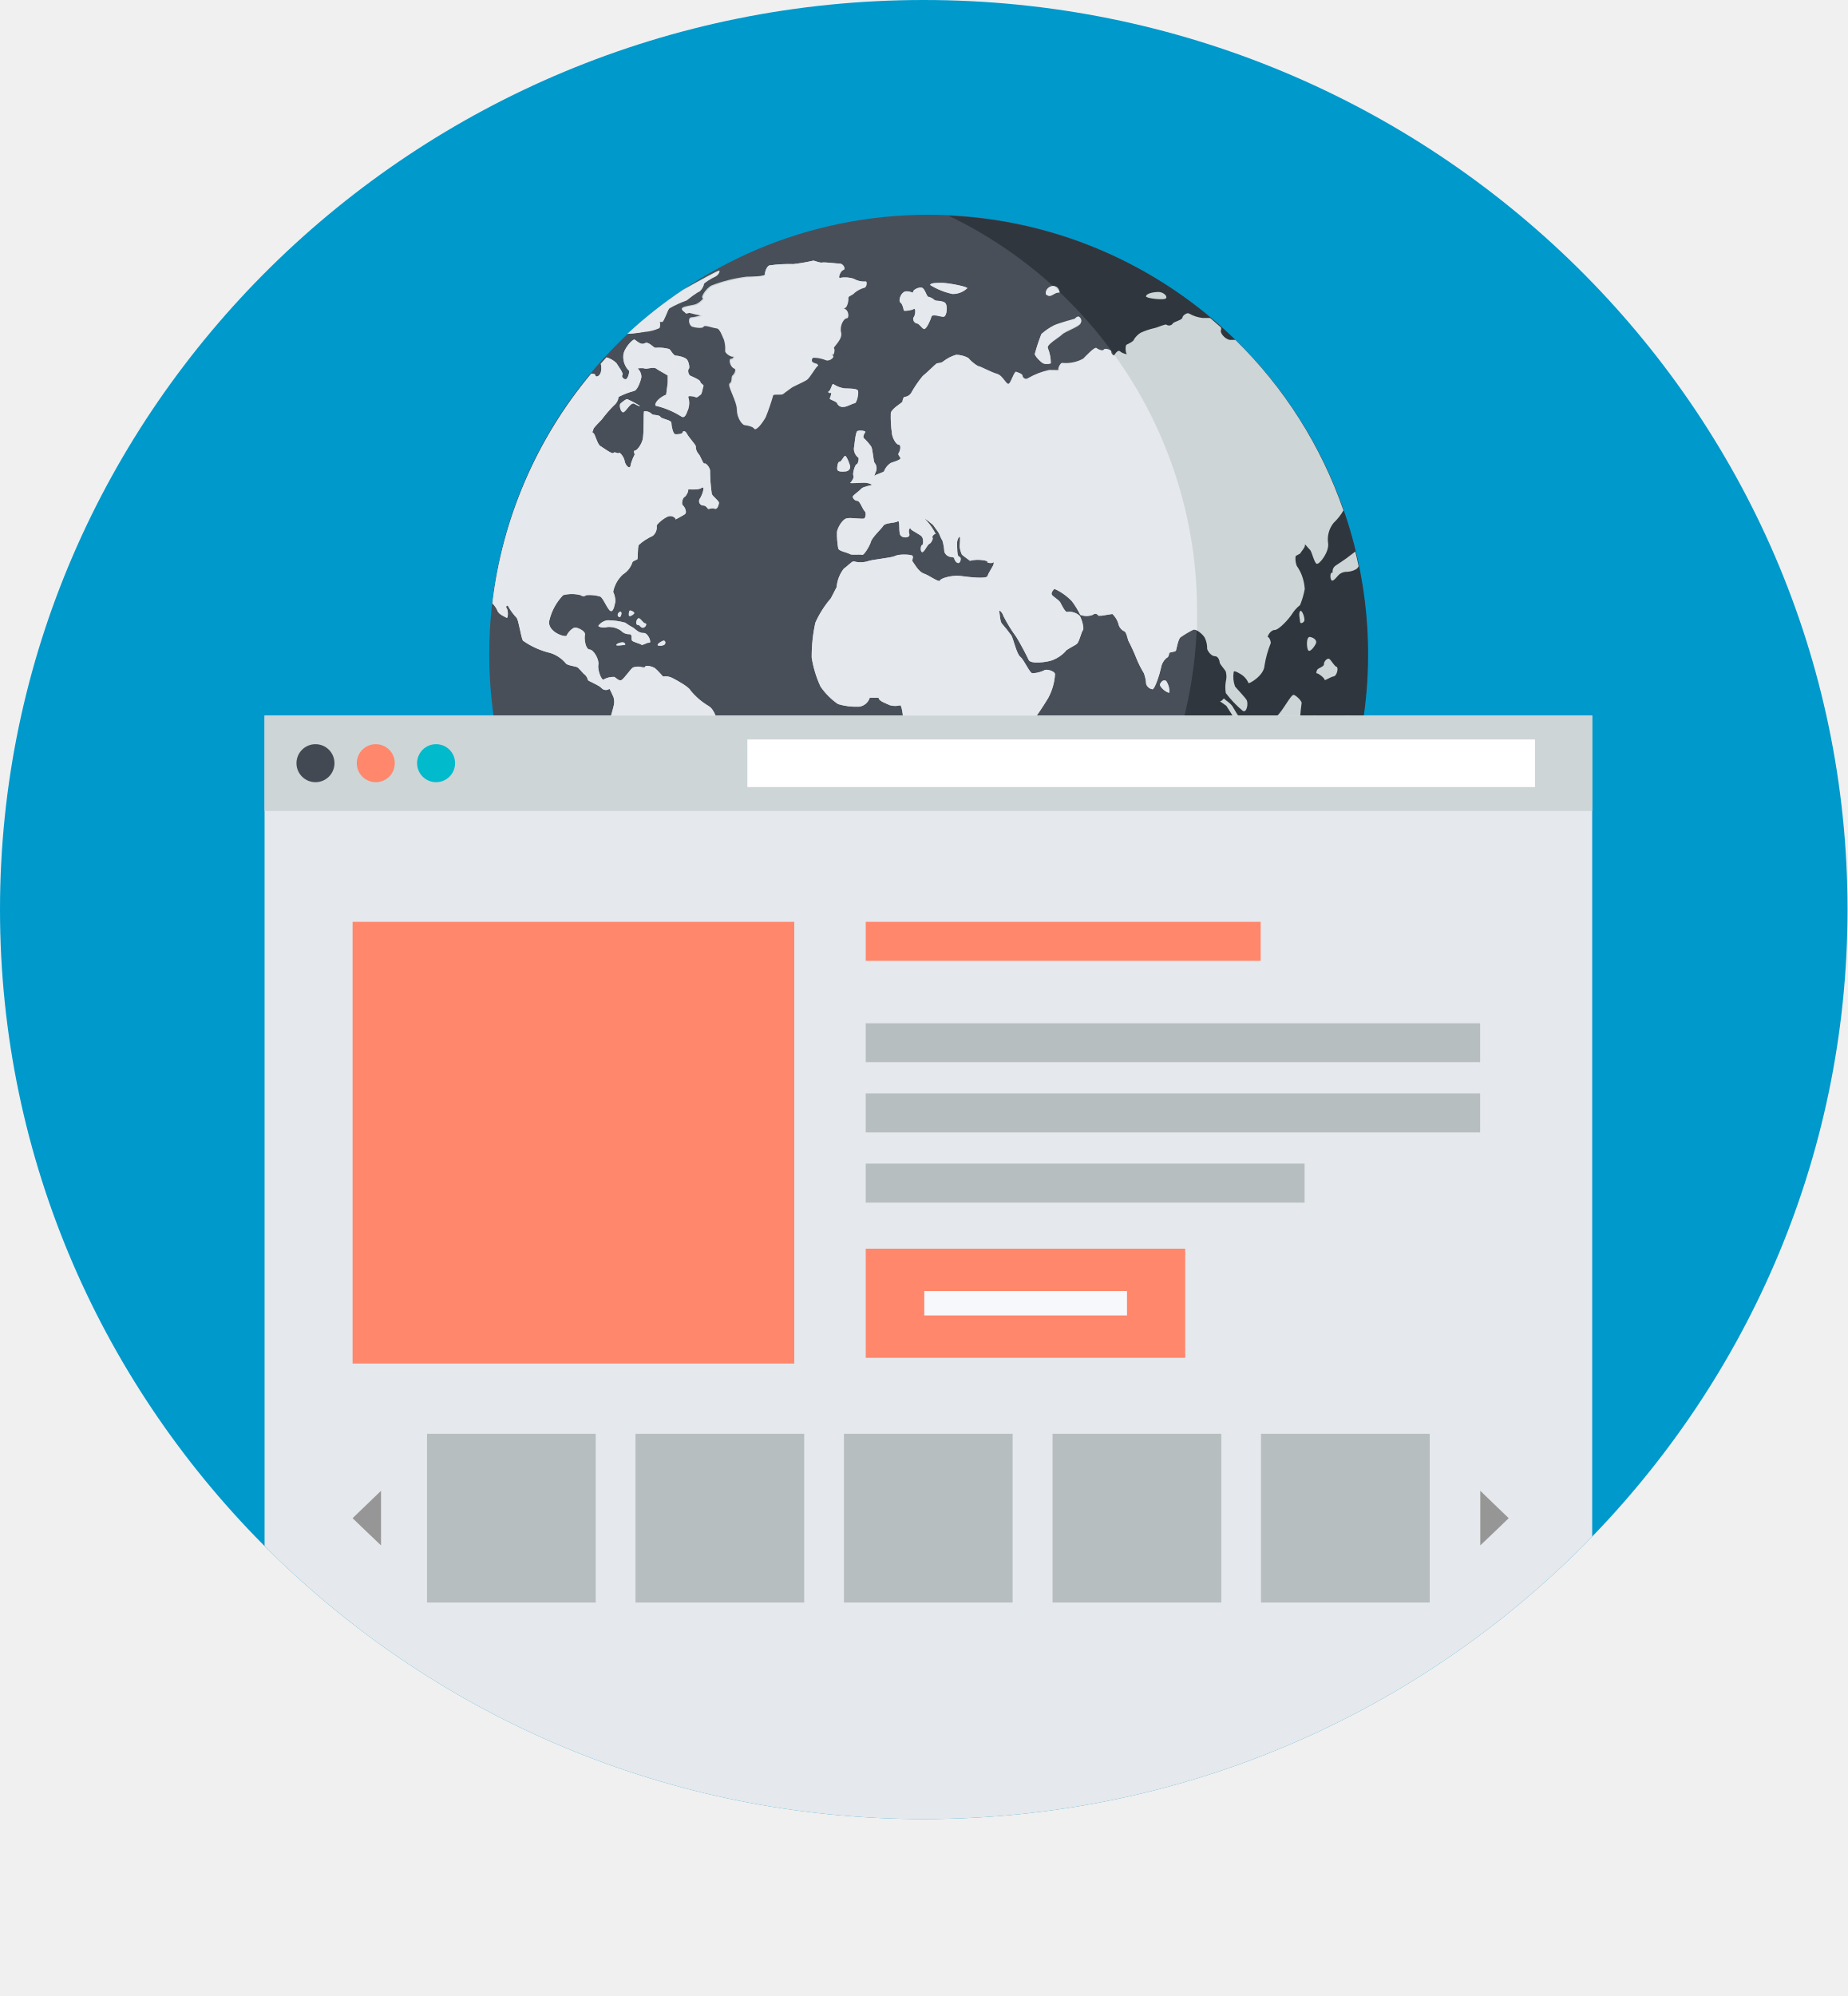
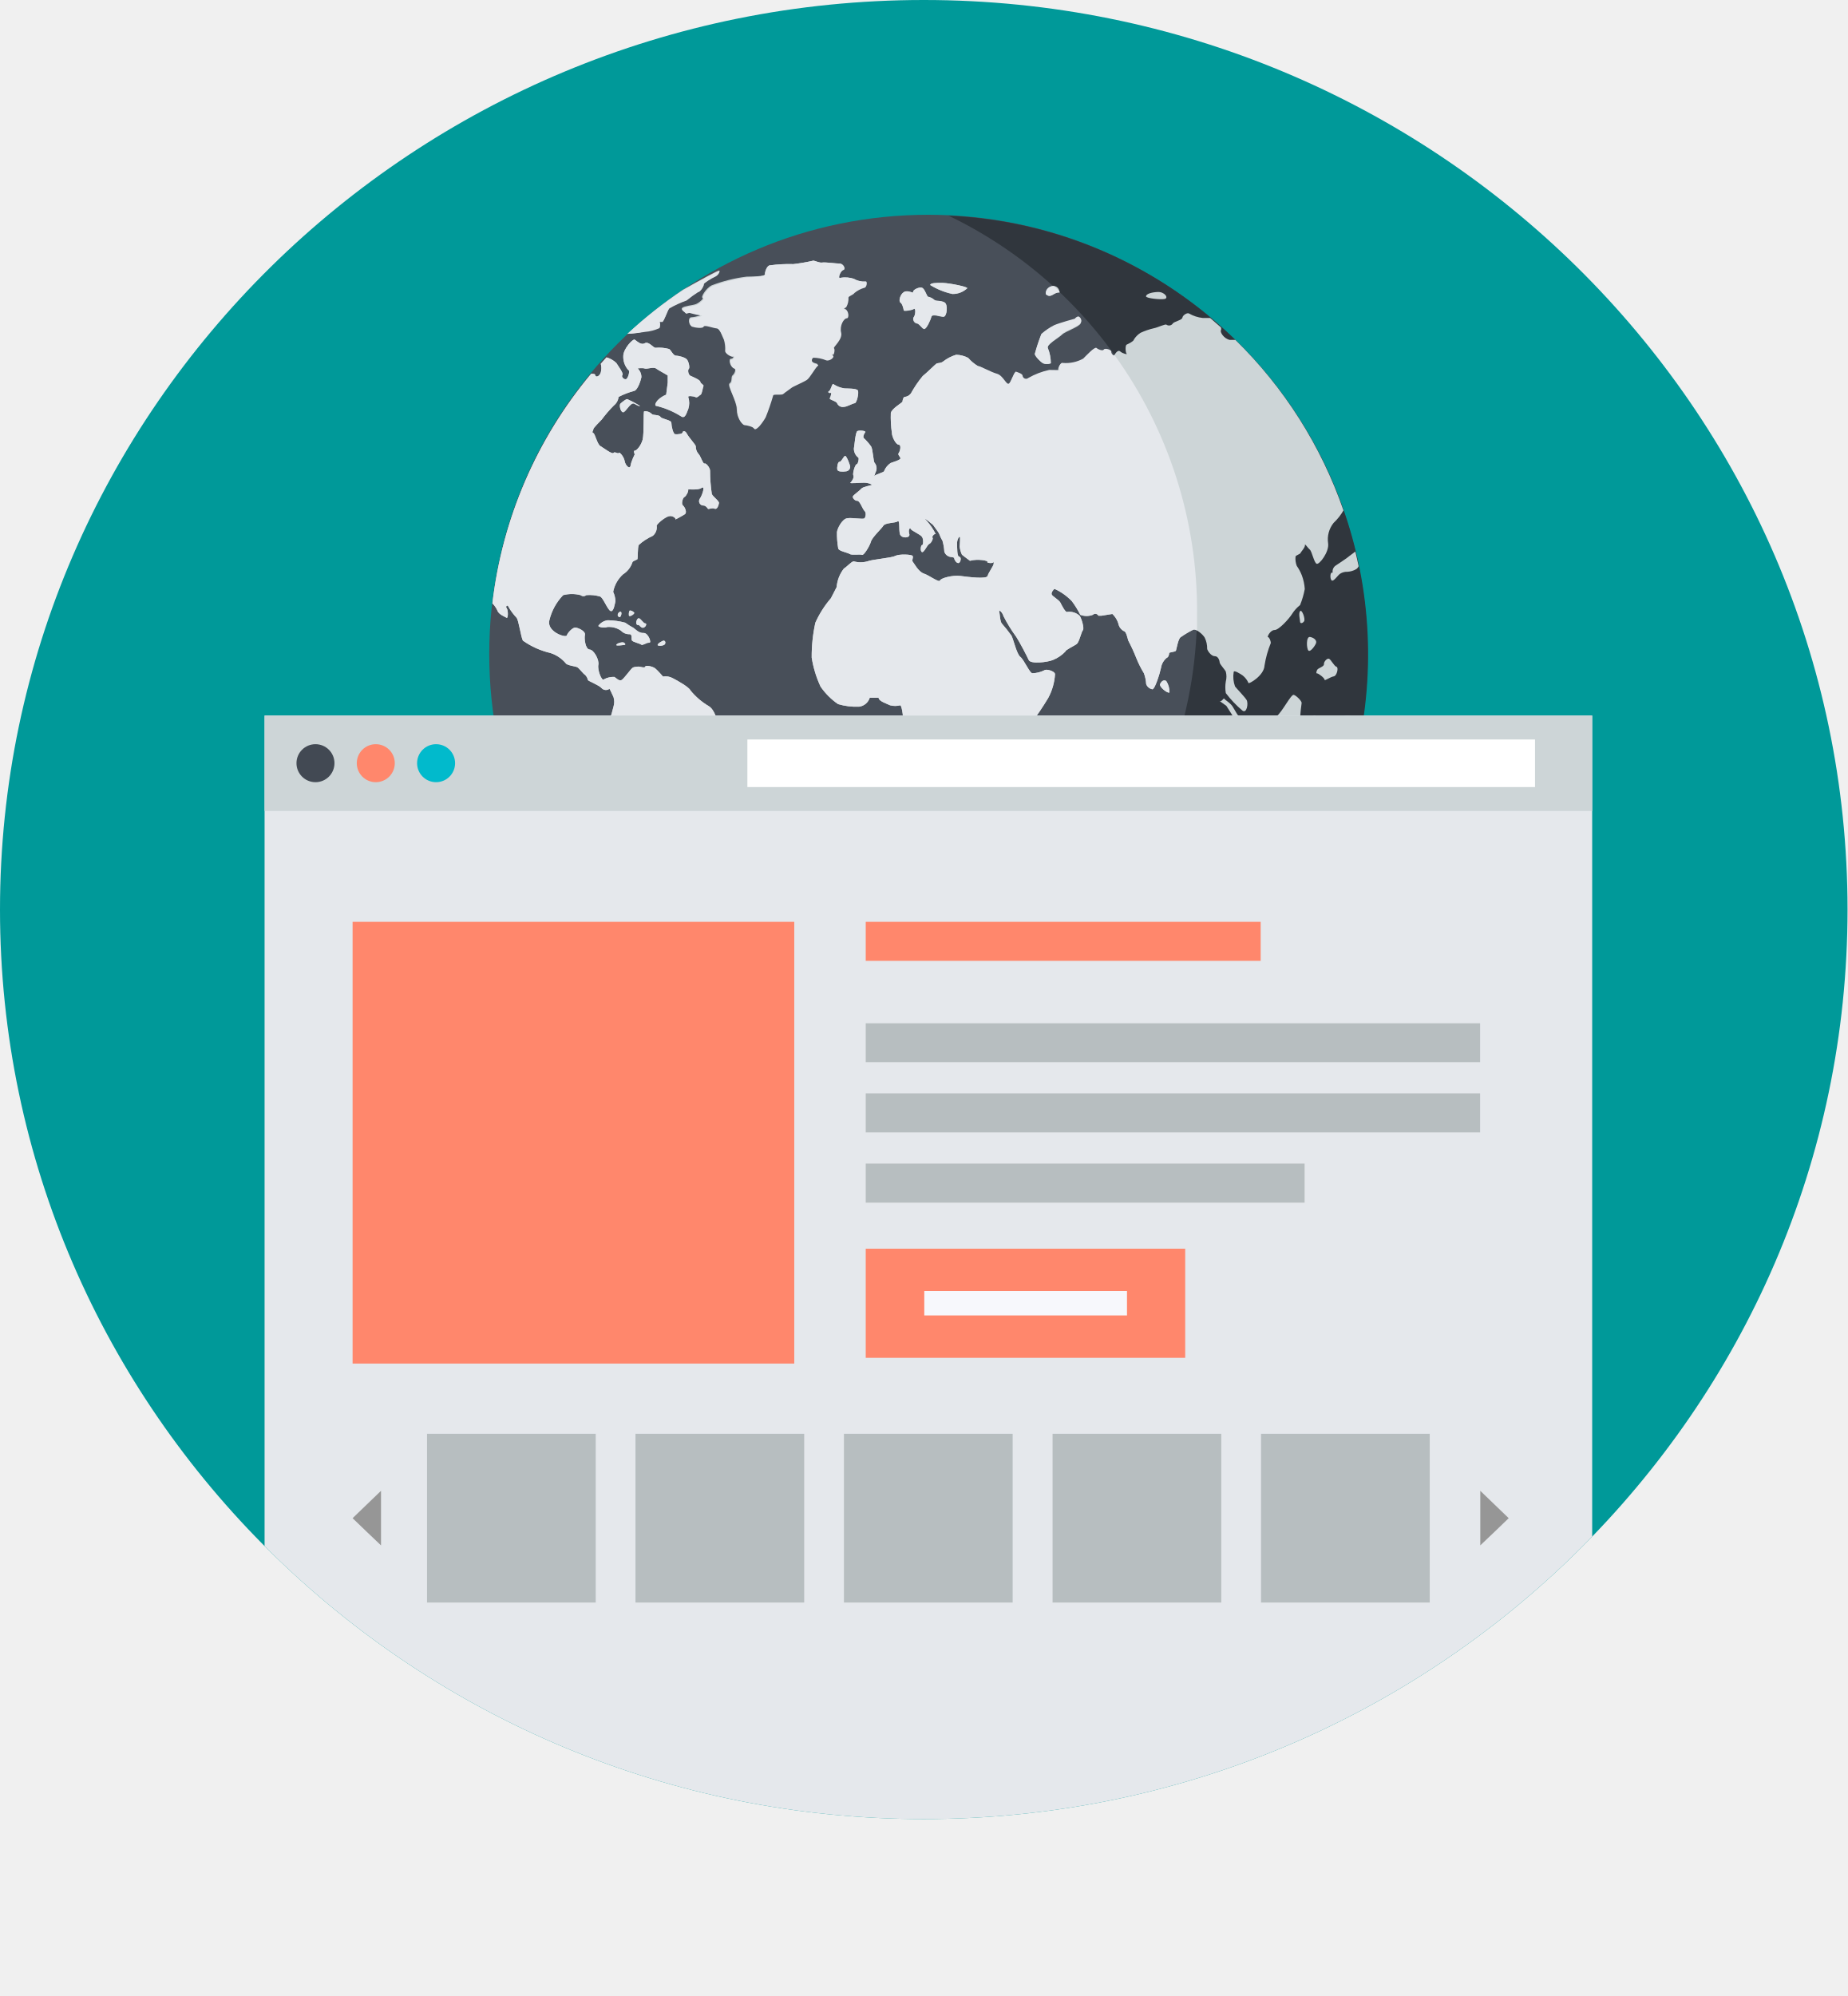
<svg xmlns="http://www.w3.org/2000/svg" viewBox="0 0 106 114.5">
  <defs>
-     <style>.cls-1{fill:none;}.cls-2{fill:#09c;}.cls-3{fill:#484f59;}.cls-4{fill:#30363d;}.cls-5{fill:#cdd5d7;}.cls-6{fill:#d1ecfb;}.cls-7{fill:#e5e8ec;}.cls-8{clip-path:url(#clip-path);}.cls-9{fill:#fff;}.cls-10{fill:#424953;}.cls-11{fill:#ff876c;}.cls-12{fill:#01bacc;}.cls-13{fill:#b7bec0;}.cls-14{fill:#f7f8fc;}.cls-15{fill:#969696;}</style>
+     <style>.cls-1{fill:none;}.cls-2{fill:#099;}.cls-3{fill:#484f59;}.cls-4{fill:#30363d;}.cls-5{fill:#cdd5d7;}.cls-6{fill:#d1ecfb;}.cls-7{fill:#e5e8ec;}.cls-8{clip-path:url(#clip-path);}.cls-9{fill:#fff;}.cls-10{fill:#424953;}.cls-11{fill:#ff876c;}.cls-12{fill:#01bacc;}.cls-13{fill:#b7bec0;}.cls-14{fill:#f7f8fc;}.cls-15{fill:#969696;}</style>
    <clipPath id="clip-path">
      <path class="cls-1" d="M53,104.35c-29.22,0-53-23.41-53-52.17S23.78,0,53,0s53,23.41,53,52.17S82.22,104.35,53,104.35Z" />
    </clipPath>
  </defs>
  <g id="Layer_2" data-name="Layer 2">
    <g id="Layer_4" data-name="Layer 4">
      <path class="cls-2" d="M53,104.35c-29.22,0-53-23.41-53-52.17S23.78,0,53,0s53,23.41,53,52.17S82.22,104.35,53,104.35Z" />
      <path class="cls-3" d="M53.27,12.32a25.2,25.2,0,1,0,25.2,25.2A25.23,25.23,0,0,0,53.27,12.32Z" />
      <path class="cls-4" d="M54.38,12.35A25.2,25.2,0,0,1,43.51,60.27l-1.11,0a25.2,25.2,0,1,0,12-47.9Z" />
      <path class="cls-5" d="M77.37,44.37c-.33,0-.76.17-.77.28S76.14,45,76,45a2,2,0,0,0-.51.68c-.06.16-.44.11-.57.17s-.42.29-.43.43-.08.12-.17,0l-.18.19-.21.24a2,2,0,0,1-.67.92c-.14,0-.17.72-.17,1a1.27,1.27,0,0,0,.24.75l0,.22,0,.43a.78.78,0,0,0,.25.69,3.51,3.51,0,0,0,.94-.17,1.49,1.49,0,0,0,.34-.14,25.08,25.08,0,0,0,2.6-6Z" />
      <path class="cls-5" d="M35.77,45c0,.07.41.53.59.69A4.55,4.55,0,0,1,37,46.86a1.87,1.87,0,0,1,0,.75c0,.09.08.3.1.39A6.63,6.63,0,0,0,37,49.13c.07.3-.35,1.23-.34,1.69s.22,1.07.3,1,.11.42,0,.47-.31.42-.22.44,0,.38,0,.53.14,1.11.17,1.34a7.16,7.16,0,0,0,.44,1c.07.2.14.57.17.63a.72.72,0,0,0,.06.12,2.37,2.37,0,0,1,.36.16,2.31,2.31,0,0,0,.8,0c.17,0,0-.2-.07-.29s-.15-.51-.24-.56-.13-.58-.05-.7.41-.31.44-.42,0-.57,0-.64,0-.64,0-.92.49-.54.53-.77.64-.47.78-.58a1.42,1.42,0,0,0,.19-.9c-.07-.14.22-.25.35-.25a1.8,1.8,0,0,0,.32-.09s.2-.29.29-.36.26-.75.4-.86a1.16,1.16,0,0,0,.28-.64,2,2,0,0,1,.31-.59,3.32,3.32,0,0,1,.74-.41,4.69,4.69,0,0,0,.3-1.27,8,8,0,0,1,.22-.87c0-.11.19-.2.22-.23a5.75,5.75,0,0,1,.26-.55,2.75,2.75,0,0,0,.41-.58,3.88,3.88,0,0,1,.1-.5V43c-.1-.28-.41-.62-.48-.54s-.43-.24-.61-.31A3.57,3.57,0,0,0,42.6,42c-.11,0-.5-.32-.68-.37a7.2,7.2,0,0,1-.7-.19c-.08-.05-.19-.71-.55-.93a3.91,3.91,0,0,1-1.06-.91c-.07-.18-.76-.57-1-.69a.85.85,0,0,0-.57-.1s-.31-.36-.45-.47-.55-.2-.57-.1-.29,0-.36,0-.27,0-.37.07-.44.55-.6.68-.35-.12-.45-.16a1.15,1.15,0,0,0-.61.15c-.11.08-.36-.55-.3-.84s-.26-.87-.5-.88-.32-.62-.27-.84S33.15,36,33,36s-.43.29-.48.45-1.17-.21-1-.87a3.13,3.13,0,0,1,.79-1.44,2,2,0,0,1,1,0,.26.26,0,0,0,.33,0,2.13,2.13,0,0,1,.79.08c.18.07.42.75.6.83s.25-.44.28-.56a1.35,1.35,0,0,0-.13-.54,1.83,1.83,0,0,1,.56-1,1.29,1.29,0,0,0,.54-.68c0-.08.22-.14.28-.18s0-.69.1-.84a3.12,3.12,0,0,1,.79-.51.63.63,0,0,0,.23-.56c-.06-.07.42-.48.67-.56s.46.14.4.18.39-.2.54-.3,0-.42-.11-.51,0-.45.09-.48.25-.34.21-.41.55.05.77-.11.06.39-.1.62a.25.25,0,0,0,.22.39c.1,0,.21.12.24.18s.24-.07.39,0,.23-.2.25-.32-.35-.37-.41-.52A9.14,9.14,0,0,1,40.74,27c0-.17-.24-.46-.32-.41s-.23-.46-.35-.56a.63.63,0,0,1-.15-.43c0-.08-.41-.52-.51-.72s-.24-.16-.25-.07-.3.11-.42.1-.22-.47-.22-.65-.54-.21-.63-.35-.44-.07-.5-.17a.55.55,0,0,0-.43-.15c-.06,0,0,1.29-.09,1.63s-.35.64-.45.63,0,.24,0,.22-.2.37-.24.63-.3,0-.34-.25-.3-.55-.34-.47-.23-.1-.3,0-.56-.28-.75-.39-.3-.7-.41-.75,0-.12,0-.21.38-.44.49-.57a7.28,7.28,0,0,1,.69-.8.72.72,0,0,0,.27-.49,4.52,4.52,0,0,1,.91-.35c.2-.07.37-.62.4-.78a.67.67,0,0,0-.21-.5c-.09,0,.28-.05.4,0s.5-.11.65,0,.45.26.67.4l0,.41-.09.69c-.58.24-.74.66-.54.65a4.8,4.8,0,0,1,1.39.59c.26.19.34-.27.42-.42a1.11,1.11,0,0,0,0-.68c-.06-.09.3-.06.41,0s.22-.1.3-.14.12-.41.16-.49-.18-.15-.18-.25-.42-.28-.56-.34-.17-.35-.1-.4,0-.41-.11-.54-.5-.22-.64-.22-.29-.34-.38-.38a2.24,2.24,0,0,0-.78-.07c-.14,0-.39-.39-.62-.26s-.48-.16-.58-.21-.65.53-.65.94a1.13,1.13,0,0,0,.3.82c.09,0,0,.39-.11.49s-.33-.12-.24-.21-.24-.52-.35-.7a1.36,1.36,0,0,0-.56-.32l-.33.37a.93.93,0,0,1,0,.49c-.08.25-.29.29-.31.18s-.11-.09-.24-.1a25.1,25.1,0,0,0-5.67,13.17,1.42,1.42,0,0,1,.29.42c.07.22.45.36.53.41s.1-.42,0-.55.09-.2.09-.1a3.28,3.28,0,0,0,.48.65c.12.15.25,1.11.36,1.31a4.53,4.53,0,0,0,1.58.71,1.91,1.91,0,0,1,.88.59c.07.12.54.17.65.22s.34.37.44.43a.55.55,0,0,1,.18.31c0,.05.63.29.78.46a.34.34,0,0,0,.45.05c0-.07.17.33.24.47a.91.91,0,0,1,0,.54,7.38,7.38,0,0,1-.24.81,3.26,3.26,0,0,0-.28,1.22,1.44,1.44,0,0,0,.47.61.15.15,0,0,1,0,.26c-.1,0-.06.89.18,1A.88.88,0,0,1,35.77,45Z" />
      <path class="cls-5" d="M38.73,29.67h0S38.72,29.67,38.73,29.67Z" />
      <path class="cls-5" d="M37,19a2.46,2.46,0,0,0,.84-.22.53.53,0,0,0,0-.35H38c.11,0,.3-.63.42-.78a6.09,6.09,0,0,1,1-.46,6.9,6.9,0,0,1,.66-.48c.14,0,.34-.37.31-.43s.47-.37.66-.45.29-.3.21-.31-1.1.55-2.06,1.09A25.31,25.31,0,0,0,36,19.15C36.35,19.13,36.81,19.07,37,19Z" />
      <path class="cls-5" d="M55.24,50.4a9.21,9.21,0,0,0,1-1.17,2.7,2.7,0,0,0,.35-.92.89.89,0,0,1,.41-.38c.11,0,.43-1.39.72-1.69A4.9,4.9,0,0,0,58.35,44a7.22,7.22,0,0,1,.25-1.74,2.35,2.35,0,0,1,.54-.74,16.69,16.69,0,0,0,1-1.48,3.28,3.28,0,0,0,.39-1.36c0-.19-.52-.32-.61-.23a1.62,1.62,0,0,1-.69.17c-.15,0-.48-.78-.69-.94s-.39-1-.51-1.22a8.35,8.35,0,0,0-.55-.69c-.1-.1-.12-.57-.15-.7s.2.08.24.27a8.7,8.7,0,0,0,.74,1.2c.17.26.6,1.07.71,1.32s1.08.13,1.39,0a2,2,0,0,0,.72-.49c0-.09.51-.32.65-.43s.26-.69.35-.79-.07-.65-.18-.82a.88.88,0,0,0-.71-.23c-.1.07-.32-.37-.4-.53s-.46-.36-.5-.47.1-.28.16-.32a3.22,3.22,0,0,1,1,.71,5.22,5.22,0,0,1,.48.78,1,1,0,0,0,.72,0,.2.2,0,0,1,.32.05l.18,0,.62-.1a1.27,1.27,0,0,1,.37.65.61.61,0,0,0,.3.34c.12,0,.21.43.24.53a10.21,10.21,0,0,1,.46,1,5.88,5.88,0,0,0,.44.88,2.09,2.09,0,0,1,.13.62.46.46,0,0,0,.36.3c.14,0,.42-.89.49-1.22a.93.93,0,0,1,.35-.6c.07,0,.12-.18.12-.25s.36-.06.39-.15.13-.67.26-.76a5.27,5.27,0,0,1,.74-.44c.16-.06.56.29.65.46a1.4,1.4,0,0,1,.14.64c0,.07.21.42.43.42s.28.27.29.37.29.39.35.52a1.11,1.11,0,0,1,0,.56,1.94,1.94,0,0,0,0,.67,6.25,6.25,0,0,0,.95,1c.25.2.36-.42.24-.61s-.56-.64-.66-.77a1.61,1.61,0,0,1-.08-.82c0-.15.38.09.52.19a1.1,1.1,0,0,1,.33.43c0,.08.89-.41.92-1a5.8,5.8,0,0,1,.36-1.29c0-.14-.09-.34-.16-.34s.13-.41.38-.41.84-.66,1-.92a2,2,0,0,1,.46-.51,4.83,4.83,0,0,0,.27-.92,2.72,2.72,0,0,0-.17-.79,2.57,2.57,0,0,0-.29-.54,1.14,1.14,0,0,1-.07-.53c0-.07.26-.14.28-.2s.28-.33.26-.46.16.16.28.26.24.74.39.81.73-.68.66-1.17A1.51,1.51,0,0,1,76.51,30a3.14,3.14,0,0,0,.57-.72,25.2,25.2,0,0,0-6.2-9.78h-.1l-.22,0c-.36-.08-.57-.46-.51-.55a.26.26,0,0,0,0-.17l-.62-.54H69a2,2,0,0,1-.77-.25c-.09-.08-.37.08-.39.23s-.51.23-.56.35a.26.26,0,0,1-.35.06c-.05-.07-.51.16-.73.2a3.91,3.91,0,0,0-.76.26,1.21,1.21,0,0,0-.38.38c0,.1-.33.26-.42.3s-.07.46,0,.52-.22,0-.37-.13-.32.18-.37.27-.19-.05-.18-.18-.38-.23-.43-.13-.32,0-.42-.09-.59.44-.76.61a2.06,2.06,0,0,1-1.17.25c-.16-.06-.31.38-.18.4s-.34,0-.6,0a4.23,4.23,0,0,0-1.2.46.2.2,0,0,1-.33-.13c0-.11-.29-.2-.38-.23s-.25.57-.4.68-.33-.46-.69-.56S56.26,21,56.11,21a2.21,2.21,0,0,1-.56-.47,1.59,1.59,0,0,0-.69-.18,2.27,2.27,0,0,0-.74.38c-.12.11-.32.09-.38.12s-.59.56-.8.72a6.43,6.43,0,0,0-.68,1,.5.5,0,0,1-.36.2c-.07,0-.12.19-.12.26s-.61.39-.67.66a6.5,6.5,0,0,0,.06,1.14c0,.22.22.67.39.68s.08.38,0,.48.11.22.1.31-.43.21-.56.26a1,1,0,0,0-.37.45c0,.1-.43.16-.57.3a3.16,3.16,0,0,1,.11-.3.49.49,0,0,0-.09-.46c-.07-.05-.1-.79-.2-.94a3.27,3.27,0,0,0-.42-.48c-.06-.05,0-.24.08-.33s-.34-.13-.45-.07-.16.78-.2,1a.65.65,0,0,0,.25.52c.06,0,0,.37-.09.38s-.25.53-.19.65-.1.35-.17.41.51,0,.78,0,.48.11.45.13-.51.1-.6.21-.42.34-.48.43.11.28.25.27.3.48.41.58.07.34,0,.42-.71-.05-1,0-.56.59-.58.79a4.84,4.84,0,0,0,.07.93c0,.16.55.25.66.33s.61,0,.71.05.44-.51.51-.76.6-.73.71-.91.68-.15.82-.25.06.44.13.72.62.25.54,0,.05-.39.08-.29.55.31.65.46.07.48,0,.47-.12.36,0,.4.29-.41.42-.47.24-.34.18-.36.11-.27.19-.19a3.21,3.21,0,0,0-.51-.76c-.22-.23-.07-.13.35.22l.29.4c.06.07.13.29.18.38l.07.12a2.76,2.76,0,0,1,.11.64.45.45,0,0,0,.36.3c.13,0,.24.06.21.07s.09.28.23.28.2-.35.06-.36-.12-.52-.13-.74.1-.41.15-.41,0,.46,0,.57a1.49,1.49,0,0,0,.13.46l.14.11.32.24c.46-.13,1.07,0,1,.06s.34.12.36,0,0,0,0,.11-.3.51-.35.7-1.1.06-1.55,0-1.13.12-1.18.26S53.31,33,53,32.9s-.58-.63-.64-.69.06-.23,0-.32-.77-.12-1,0-1.33.2-1.59.31a1.44,1.44,0,0,1-.79,0c-.12,0-.42.34-.56.41A2,2,0,0,0,48,33.68l-.2.39-.13.25a5.78,5.78,0,0,0-.89,1.4,9,9,0,0,0-.21,2,6.21,6.21,0,0,0,.51,1.67,3.93,3.93,0,0,0,1,1,3.65,3.65,0,0,0,1.21.15.74.74,0,0,0,.61-.51l.35,0h.16c0,.2.53.36.66.43a1.15,1.15,0,0,0,.58,0c.1,0,.22.89.15,1.16a5.09,5.09,0,0,0,.25,1.49c.08.29.4,1.06.43,1.33A12.94,12.94,0,0,1,52.28,46a5.88,5.88,0,0,0,.52,1.54A5.17,5.17,0,0,1,53,48.64c0,.16.48,1.09.59,1.47S54.91,50.59,55.24,50.4Z" />
      <path class="cls-5" d="M76,39c0,.07.33-.17.52-.2s.29-.52.16-.55-.32-.42-.43-.46-.3.16-.29.31-.33.21-.39.33-.06.21,0,.2S76,38.89,76,39Z" />
      <path class="cls-5" d="M75.64,41.61c.09,0,0-.52-.2-.56s-.71.63-.61,1,.21.36.26.28.36.05.46.08.09-.06,0-.21A.7.7,0,0,1,75.64,41.61Z" />
      <path class="cls-5" d="M74.6,41.14c0-.17.06-.71.08-.81s-.29-.42-.45-.47-.67,1-1,1.24a1,1,0,0,0-.4,1c.1.15.86.24,1,.35s.28,0,.36,0,.06-.07,0-.09.27-.33.31-.53S74.58,41.31,74.6,41.14Z" />
      <path class="cls-5" d="M72.54,43a.57.57,0,0,0-.65.17c0,.11,1.1.29,1.47.39s.61.14.52.07S72.82,43.08,72.54,43Z" />
      <path class="cls-5" d="M74.82,35.64c.09-.13-.13-.72-.23-.58s0,.48,0,.6S74.73,35.77,74.82,35.64Z" />
      <path class="cls-5" d="M75.5,36.91c.07-.15-.08-.32-.33-.37s-.21.68-.1.78S75.44,37.06,75.5,36.91Z" />
      <path class="cls-5" d="M76.77,41.45c.29.2.94.11,1-.29C77.45,41,76.75,41,76.77,41.45Z" />
      <path class="cls-5" d="M76.61,32.46a.41.41,0,0,0-.15.39h-.05c-.1,0-.11.38,0,.45s.34-.3.48-.39a.72.72,0,0,1,.42-.11,1.13,1.13,0,0,0,.5-.15.39.39,0,0,0,.14-.17c-.06-.28-.12-.56-.19-.84l-.32.24C77.31,32,76.77,32.35,76.61,32.46Z" />
      <path class="cls-5" d="M70,40.19h0C69.9,40.16,69.9,40.15,70,40.19Z" />
      <path class="cls-5" d="M71.77,41.88A3.1,3.1,0,0,0,71,41l-.12-.2-.13-.22c-.12-.24-.48-.43-.51-.5s-.15.21-.27.13l.39.28a17.21,17.21,0,0,1,1.14,2C71.63,42.59,71.87,42.12,71.77,41.88Z" />
      <path class="cls-5" d="M66.57,39.23c-.09.18.48.58.53.49a1.11,1.11,0,0,0-.18-.65C66.82,39,66.66,39,66.57,39.23Z" />
      <path class="cls-5" d="M59,48c0,.19.42.35.53.32a2.21,2.21,0,0,0,.48-.79A4,4,0,0,0,60,46.9c0-.09.05-.28.1-.3a1.1,1.1,0,0,0,.16-.45,13.55,13.55,0,0,0-.25-1.44c0-.19-.21.09-.26.28s-.57.56-.69.72a1.55,1.55,0,0,0-.19.78,1.18,1.18,0,0,1-.1.55A5.45,5.45,0,0,0,59,48Z" />
      <path class="cls-5" d="M40.38,55.16h.35C40.78,54.79,40.36,54.85,40.38,55.16Z" />
      <path class="cls-5" d="M49.61,16.17A1.16,1.16,0,0,1,49,16a1.48,1.48,0,0,0-.79-.06c-.16.07,0-.4.17-.45s0-.37-.2-.37-.84-.09-1-.06-.41-.1-.51-.11a10.48,10.48,0,0,1-1.15.2,8.14,8.14,0,0,0-1.34.07c-.18,0-.31.4-.29.52s-.8.12-1.06.13a8.44,8.44,0,0,0-2,.5c-.36.19-.64.71-.52.71s-.2.3-.4.37-.66.1-.77.21.12.18.16.26.17-.07.29,0a5.64,5.64,0,0,0,.64.14c.11,0-.34.13-.56.14s-.16.43,0,.49.62.12.66,0,.53.08.75.1.38.57.45.69a1.81,1.81,0,0,1,.07.66c0,.12.38.34.45.26s.05.19-.11.18-.06.45.14.51.06.35-.05.44,0,.36-.17.46.41,1,.41,1.49.3.86.41.86.5.09.55.2.24-.07.31-.15a3.28,3.28,0,0,0,.35-.5,12.62,12.62,0,0,0,.43-1.25c0-.1.48,0,.58-.09s.39-.28.47-.35.72-.34.89-.46.46-.66.6-.78-.07-.08-.24-.19a.18.18,0,0,1,0-.3,2,2,0,0,1,.74.15c.18.07.51-.17.39-.27s-.06-.09,0-.05.13-.31.06-.37.51-.5.41-.9.16-.82.32-.82.11-.46-.08-.5,0-.08.06-.15a1,1,0,0,0,.12-.54c0-.08.29-.16.34-.26a1.56,1.56,0,0,1,.57-.3C49.68,16.51,49.76,16.16,49.61,16.17Z" />
      <path class="cls-5" d="M52.89,16.51c-.18-.06-.54.14-.5.25s-.3-.14-.53,0-.31.54-.2.6.19.39.19.45.46,0,.58-.08.1.34,0,.46,0,.35.17.37.3.32.43.32.36-.51.41-.7.49,0,.69,0,.28-.7.06-.82-.49-.06-.58-.14a.74.74,0,0,0-.35-.18C53.17,17,53.07,16.56,52.89,16.51Z" />
      <path class="cls-5" d="M54.65,16.87a1.22,1.22,0,0,0,.84-.33c.09-.08-1-.3-1.39-.31s-.73,0-.73.12A4,4,0,0,0,54.65,16.87Z" />
      <path class="cls-5" d="M48.16,26.49c-.09,0-.15.31-.12.45s.35.12.49.1a.27.27,0,0,0,.25-.25c0-.12-.21-.64-.29-.64S48.26,26.52,48.16,26.49Z" />
      <path class="cls-5" d="M49.22,22.4c-.07-.13-.63-.11-.77-.12a1.6,1.6,0,0,1-.63-.24c-.08-.09-.14.34-.26.4s.06.14.11.09,0,.22-.06.31.37.16.42.3a.35.35,0,0,0,.39.2c.17,0,.5-.2.62-.21S49.29,22.53,49.22,22.4Z" />
      <path class="cls-5" d="M60.93,19.2c.19-.19,1-.45,1.07-.65a.25.25,0,0,0-.13-.36.32.32,0,0,0-.2.13s-.92.25-1.2.38a3.25,3.25,0,0,0-.72.46,10.53,10.53,0,0,0-.37,1.11c-.07.1.3.47.46.57a.62.62,0,0,0,.45,0,2.29,2.29,0,0,0-.17-.87C60,19.79,60.74,19.39,60.93,19.2Z" />
      <path class="cls-5" d="M60,16.87c.3.29.46-.13.79-.09C60.74,16.17,59.93,16.38,60,16.87Z" />
      <path class="cls-5" d="M65.75,17c0,.11.82.2,1.07.15s0-.42-.4-.4S65.76,16.87,65.75,17Z" />
      <path class="cls-5" d="M35.6,23.15c-.09.08,0,.49.15.5s.43-.61.64-.49.34.17.31.11A6.16,6.16,0,0,0,36,22.9C35.94,22.86,35.69,23.07,35.6,23.15Z" />
      <path class="cls-5" d="M37.73,37c0,.07.36.06.42-.05s0-.2-.07-.2S37.73,36.91,37.73,37Z" />
      <path class="cls-5" d="M36.12,36.38c.17,0,.09.25.13.35s.46.18.54.25.3-.13.46-.11-.06-.58-.33-.56-.5-.25-.57-.29a4.38,4.38,0,0,1-.48-.3,4,4,0,0,0-1-.14.78.78,0,0,0-.54.32c0,.08.38.14.5.07a1.2,1.2,0,0,1,.8.21A.63.63,0,0,0,36.12,36.38Z" />
      <path class="cls-5" d="M35.36,37c0,.07.37,0,.45,0s.09-.06,0-.13S35.36,36.91,35.36,37Z" />
      <path class="cls-5" d="M35.61,35.09c-.1,0-.17.11-.17.18a.12.12,0,0,0,.12.13C35.62,35.4,35.71,35.13,35.61,35.09Z" />
      <path class="cls-5" d="M36.39,35.15a.37.37,0,0,0-.24-.13c-.05,0-.08.12-.07.27S36.42,35.22,36.39,35.15Z" />
      <path class="cls-5" d="M36.94,36c.15-.07.17-.25.08-.24s-.25-.26-.35-.29-.17.16-.17.25.06.15.12.13S36.79,36.07,36.94,36Z" />
      <path class="cls-5" d="M77.87,41.76c-.08,0-.44.09-.5,0s-.12.15-.2.18,0,.23.08.17.43.15.72.33c.06-.28.11-.56.15-.85Z" />
      <path class="cls-6" d="M37.85,18.53s-.13.05-.08.1S37.89,18.58,37.85,18.53Z" />
      <path class="cls-6" d="M40.64,26.84s-.13.05-.09.1S40.69,26.89,40.64,26.84Z" />
      <path class="cls-7" d="M43.91,44.65a2.75,2.75,0,0,0,.41-.58,3.88,3.88,0,0,1,.1-.5V43c-.1-.28-.41-.62-.48-.54s-.43-.24-.61-.31A3.57,3.57,0,0,0,42.6,42c-.11,0-.5-.32-.68-.37a7.2,7.2,0,0,1-.7-.19c-.08-.05-.19-.71-.55-.93a3.91,3.91,0,0,1-1.06-.91c-.07-.18-.76-.57-1-.69a.85.85,0,0,0-.57-.1s-.31-.36-.45-.47-.55-.2-.57-.1-.29,0-.36,0-.27,0-.37.07-.44.55-.6.68-.35-.12-.45-.16a1.15,1.15,0,0,0-.61.15c-.11.08-.36-.55-.3-.84s-.26-.87-.5-.88-.32-.62-.27-.84S33.15,36,33,36s-.43.29-.48.45-1.17-.21-1-.87a3.13,3.13,0,0,1,.79-1.44,2,2,0,0,1,1,0,.26.26,0,0,0,.33,0,2.13,2.13,0,0,1,.79.08c.18.07.42.75.6.83s.25-.44.28-.56a1.35,1.35,0,0,0-.13-.54,1.83,1.83,0,0,1,.56-1,1.29,1.29,0,0,0,.54-.68c0-.08.22-.14.28-.18s0-.69.1-.84a3.12,3.12,0,0,1,.79-.51.63.63,0,0,0,.23-.56c-.06-.07.42-.48.67-.56s.46.14.4.18.39-.2.54-.3,0-.42-.11-.51,0-.45.09-.48.25-.34.21-.41.55.05.77-.11.06.39-.1.62a.25.25,0,0,0,.22.39c.1,0,.21.12.24.18s.24-.07.39,0,.23-.2.25-.32-.35-.37-.41-.52A9.14,9.14,0,0,1,40.74,27c0-.17-.24-.46-.32-.41s-.23-.46-.35-.56a.63.63,0,0,1-.15-.43c0-.08-.41-.52-.51-.72s-.24-.16-.25-.07-.3.11-.42.1-.22-.47-.22-.65-.54-.21-.63-.35-.44-.07-.5-.17a.55.55,0,0,0-.43-.15c-.06,0,0,1.29-.09,1.63s-.35.64-.45.63,0,.24,0,.22-.2.37-.24.63-.3,0-.34-.25-.3-.55-.34-.47-.23-.1-.3,0-.56-.28-.75-.39-.3-.7-.41-.75,0-.12,0-.21.38-.44.49-.57a7.28,7.28,0,0,1,.69-.8.72.72,0,0,0,.27-.49,4.52,4.52,0,0,1,.91-.35c.2-.07.37-.62.4-.78a.67.67,0,0,0-.21-.5c-.09,0,.28-.05.4,0s.5-.11.65,0,.45.26.67.4l0,.41-.09.69c-.58.24-.74.66-.54.65a4.8,4.8,0,0,1,1.39.59c.26.19.34-.27.42-.42a1.11,1.11,0,0,0,0-.68c-.06-.09.3-.06.41,0s.22-.1.3-.14.12-.41.16-.49-.18-.15-.18-.25-.42-.28-.56-.34-.17-.35-.1-.4,0-.41-.11-.54-.5-.22-.64-.22-.29-.34-.38-.38a2.24,2.24,0,0,0-.78-.07c-.14,0-.39-.39-.62-.26s-.48-.16-.58-.21-.65.53-.65.94a1.13,1.13,0,0,0,.3.82c.09,0,0,.39-.11.49s-.33-.12-.24-.21-.24-.52-.35-.7a1.36,1.36,0,0,0-.56-.32l-.33.37a.93.93,0,0,1,0,.49c-.08.25-.29.29-.31.18s-.11-.09-.24-.1a25.1,25.1,0,0,0-5.67,13.17,1.42,1.42,0,0,1,.29.42c.07.22.45.36.53.41s.1-.42,0-.55.09-.2.09-.1a3.28,3.28,0,0,0,.48.65c.12.15.25,1.11.36,1.31a4.53,4.53,0,0,0,1.58.71,1.91,1.91,0,0,1,.88.59c.07.12.54.17.65.22s.34.37.44.43a.55.55,0,0,1,.18.31c0,.05.63.29.78.46a.34.34,0,0,0,.45.05c0-.07.17.33.24.47a.91.91,0,0,1,0,.54,7.38,7.38,0,0,1-.24.81,3.26,3.26,0,0,0-.28,1.22,1.44,1.44,0,0,0,.47.61.15.15,0,0,1,0,.26c-.1,0-.06.89.18,1a.88.88,0,0,1,.4.58c0,.07.41.53.59.69A4.55,4.55,0,0,1,37,46.86a1.87,1.87,0,0,1,0,.75c0,.09.08.3.1.39A6.63,6.63,0,0,0,37,49.13c.07.3-.35,1.23-.34,1.69s.22,1.07.3,1,.11.42,0,.47-.31.42-.22.44,0,.38,0,.53.14,1.11.17,1.34a7.16,7.16,0,0,0,.44,1c.07.2.14.57.17.63a.72.72,0,0,0,.06.12,2.37,2.37,0,0,1,.36.16,2.31,2.31,0,0,0,.8,0c.17,0,0-.2-.07-.29s-.15-.51-.24-.56-.13-.58-.05-.7.41-.31.44-.42,0-.57,0-.64,0-.64,0-.92.49-.54.53-.77.64-.47.78-.58a1.42,1.42,0,0,0,.19-.9c-.07-.14.22-.25.35-.25a1.8,1.8,0,0,0,.32-.09s.2-.29.29-.36.26-.75.4-.86a1.16,1.16,0,0,0,.28-.64,2,2,0,0,1,.31-.59,3.32,3.32,0,0,1,.74-.41,4.69,4.69,0,0,0,.3-1.27,8,8,0,0,1,.22-.87c0-.11.19-.2.22-.23A5.75,5.75,0,0,1,43.91,44.65Z" />
      <path class="cls-7" d="M38.73,29.66h0Z" />
      <path class="cls-7" d="M38.39,17.7a6.09,6.09,0,0,1,1-.46,6.9,6.9,0,0,1,.66-.48c.14,0,.34-.37.31-.43s.47-.37.66-.45.29-.3.21-.31-1.1.55-2.06,1.09A25.31,25.31,0,0,0,36,19.15c.3,0,.77-.08,1-.11a2.46,2.46,0,0,0,.84-.22.53.53,0,0,0,0-.35H38C38.08,18.48,38.27,17.85,38.39,17.7Z" />
      <path class="cls-7" d="M63.94,20.36l0,0c0,.09-.19-.05-.18-.18s-.38-.23-.43-.13-.32,0-.42-.09-.59.44-.76.61a2.06,2.06,0,0,1-1.17.25c-.16-.06-.31.38-.18.4s-.34,0-.6,0a4.23,4.23,0,0,0-1.2.46.2.2,0,0,1-.33-.13c0-.11-.29-.2-.38-.23s-.25.57-.4.68-.33-.46-.69-.56S56.26,21,56.11,21a2.21,2.21,0,0,1-.56-.47,1.59,1.59,0,0,0-.69-.18,2.27,2.27,0,0,0-.74.38c-.12.11-.32.09-.38.12s-.59.56-.8.72a6.43,6.43,0,0,0-.68,1,.5.5,0,0,1-.36.2c-.07,0-.12.19-.12.26s-.61.39-.67.66a6.5,6.5,0,0,0,.06,1.14c0,.22.22.67.39.68s.08.38,0,.48.11.22.1.31-.43.21-.56.26a1,1,0,0,0-.37.45c0,.1-.43.16-.57.3a3.16,3.16,0,0,1,.11-.3.49.49,0,0,0-.09-.46c-.07-.05-.1-.79-.2-.94a3.27,3.27,0,0,0-.42-.48c-.06-.05,0-.24.08-.33s-.34-.13-.45-.07-.16.78-.2,1a.65.65,0,0,0,.25.52c.06,0,0,.37-.09.38s-.25.53-.19.65-.1.35-.17.41.51,0,.78,0,.48.11.45.13-.51.1-.6.21-.42.34-.48.43.11.28.25.27.3.48.41.58.07.34,0,.42-.71-.05-1,0-.56.59-.58.79a4.84,4.84,0,0,0,.07.93c0,.16.55.25.66.33s.61,0,.71.05.44-.51.51-.76.6-.73.71-.91.68-.15.82-.25.06.44.13.72.62.25.54,0,.05-.39.08-.29.55.31.65.46.07.48,0,.47-.12.36,0,.4.29-.41.42-.47.24-.34.18-.36.11-.27.19-.19a3.21,3.21,0,0,0-.51-.76c-.22-.23-.07-.13.35.22l.29.4c.06.07.13.29.18.38l.07.12a2.76,2.76,0,0,1,.11.64.45.45,0,0,0,.36.3c.13,0,.24.06.21.07s.09.28.23.28.2-.35.06-.36-.12-.52-.13-.74.1-.41.15-.41,0,.46,0,.57a1.49,1.49,0,0,0,.13.46l.14.11.32.24c.46-.13,1.07,0,1,.06s.34.12.36,0,0,0,0,.11-.3.51-.35.7-1.1.06-1.55,0-1.13.12-1.18.26S53.31,33,53,32.9s-.58-.63-.64-.69.06-.23,0-.32-.77-.12-1,0-1.33.2-1.59.31a1.44,1.44,0,0,1-.79,0c-.12,0-.42.34-.56.41A2,2,0,0,0,48,33.68l-.2.39-.13.25a5.78,5.78,0,0,0-.89,1.4,9,9,0,0,0-.21,2,6.21,6.21,0,0,0,.51,1.67,3.93,3.93,0,0,0,1,1,3.65,3.65,0,0,0,1.21.15.74.74,0,0,0,.61-.51l.35,0h.16c0,.2.53.36.66.43a1.15,1.15,0,0,0,.58,0c.1,0,.22.89.15,1.16a5.09,5.09,0,0,0,.25,1.49c.08.29.4,1.06.43,1.33A12.94,12.94,0,0,1,52.28,46a5.88,5.88,0,0,0,.52,1.54A5.17,5.17,0,0,1,53,48.64c0,.16.48,1.09.59,1.47s1.31.48,1.64.29a9.21,9.21,0,0,0,1-1.17,2.7,2.7,0,0,0,.35-.92.89.89,0,0,1,.41-.38c.11,0,.43-1.39.72-1.69A4.9,4.9,0,0,0,58.35,44a7.22,7.22,0,0,1,.25-1.74,2.35,2.35,0,0,1,.54-.74,16.69,16.69,0,0,0,1-1.48,3.28,3.28,0,0,0,.39-1.36c0-.19-.52-.32-.61-.23a1.62,1.62,0,0,1-.69.17c-.15,0-.48-.78-.69-.94s-.39-1-.51-1.22a8.35,8.35,0,0,0-.55-.69c-.1-.1-.12-.57-.15-.7s.2.08.24.27a8.7,8.7,0,0,0,.74,1.2c.17.26.6,1.07.71,1.32s1.08.13,1.39,0a2,2,0,0,0,.72-.49c0-.09.51-.32.65-.43s.26-.69.35-.79-.07-.65-.18-.82a.88.88,0,0,0-.71-.23c-.1.07-.32-.37-.4-.53s-.46-.36-.5-.47.1-.28.16-.32a3.22,3.22,0,0,1,1,.71,5.22,5.22,0,0,1,.48.78,1,1,0,0,0,.72,0,.2.2,0,0,1,.32.05l.18,0,.62-.1a1.27,1.27,0,0,1,.37.65.61.61,0,0,0,.3.34c.12,0,.21.43.24.53a10.21,10.21,0,0,1,.46,1,5.88,5.88,0,0,0,.44.88,2.09,2.09,0,0,1,.13.62.46.46,0,0,0,.36.3c.14,0,.42-.89.49-1.22a.93.93,0,0,1,.35-.6c.07,0,.12-.18.12-.25s.36-.06.39-.15.13-.67.26-.76a5.27,5.27,0,0,1,.74-.44.3.3,0,0,1,.21.05c0-.35,0-.69,0-1A25.07,25.07,0,0,0,63.94,20.36Z" />
      <path class="cls-7" d="M67.09,39.72a1.11,1.11,0,0,0-.18-.65c-.1-.1-.26,0-.35.16S67,39.81,67.09,39.72Z" />
      <path class="cls-7" d="M59,48c0,.19.42.35.53.32a2.21,2.21,0,0,0,.48-.79A4,4,0,0,0,60,46.9c0-.09.05-.28.1-.3a1.1,1.1,0,0,0,.16-.45,13.55,13.55,0,0,0-.25-1.44c0-.19-.21.09-.26.28s-.57.56-.69.72a1.55,1.55,0,0,0-.19.78,1.18,1.18,0,0,1-.1.55A5.45,5.45,0,0,0,59,48Z" />
      <path class="cls-7" d="M40.38,55.16h.35C40.78,54.79,40.36,54.85,40.38,55.16Z" />
      <path class="cls-7" d="M42.87,15.92a8.44,8.44,0,0,0-2,.5c-.36.19-.64.71-.52.71s-.2.3-.4.37-.66.1-.77.21.12.18.16.26.17-.07.29,0a5.64,5.64,0,0,0,.64.14c.11,0-.34.13-.56.14s-.16.43,0,.49.62.12.66,0,.53.08.75.1.38.57.45.69a1.81,1.81,0,0,1,.07.66c0,.12.38.34.45.26s.05.19-.11.18-.06.45.14.51.06.35-.05.44,0,.36-.17.46.41,1,.41,1.49.3.86.41.86.5.09.55.2.24-.07.31-.15a3.28,3.28,0,0,0,.35-.5,12.62,12.62,0,0,0,.43-1.25c0-.1.48,0,.58-.09s.39-.28.47-.35.72-.34.89-.46.46-.66.6-.78-.07-.08-.24-.19a.18.18,0,0,1,0-.3,2,2,0,0,1,.74.15c.18.07.51-.17.39-.27s-.06-.09,0-.05.13-.31.06-.37.51-.5.41-.9.16-.82.32-.82.11-.46-.08-.5,0-.08.06-.15a1,1,0,0,0,.12-.54c0-.08.29-.16.34-.26a1.56,1.56,0,0,1,.57-.3c.13,0,.21-.39.06-.37A1.16,1.16,0,0,1,49,16a1.48,1.48,0,0,0-.79-.06c-.16.07,0-.4.17-.45s0-.37-.2-.37-.84-.09-1-.06-.41-.1-.51-.11a10.48,10.48,0,0,1-1.15.2,8.14,8.14,0,0,0-1.34.07c-.18,0-.31.4-.29.52S43.13,15.91,42.87,15.92Z" />
      <path class="cls-7" d="M52.6,18.54c.13,0,.3.32.43.32s.36-.51.41-.7.49,0,.69,0,.28-.7.06-.82-.49-.06-.58-.14a.74.74,0,0,0-.35-.18c-.1,0-.19-.47-.37-.52s-.54.14-.5.25-.3-.14-.53,0-.31.54-.2.6.19.39.19.45.46,0,.58-.08.1.34,0,.46S52.47,18.52,52.6,18.54Z" />
      <path class="cls-7" d="M55.49,16.54c.09-.08-1-.3-1.39-.31s-.73,0-.73.12a4,4,0,0,0,1.29.51A1.22,1.22,0,0,0,55.49,16.54Z" />
      <path class="cls-7" d="M48.16,26.49c-.09,0-.15.31-.12.45s.35.12.49.1a.27.27,0,0,0,.25-.25c0-.12-.21-.64-.29-.64S48.26,26.52,48.16,26.49Z" />
      <path class="cls-7" d="M49.22,22.4c-.07-.13-.63-.11-.77-.12a1.6,1.6,0,0,1-.63-.24c-.08-.09-.14.34-.26.4s.06.14.11.09,0,.22-.06.31.37.16.42.3a.35.35,0,0,0,.39.2c.17,0,.5-.2.62-.21S49.29,22.53,49.22,22.4Z" />
      <path class="cls-7" d="M59.75,19.16a10.53,10.53,0,0,0-.37,1.11c-.07.1.3.47.46.57a.62.62,0,0,0,.45,0,2.29,2.29,0,0,0-.17-.87c-.09-.22.62-.61.81-.81s1-.45,1.07-.65a.25.25,0,0,0-.13-.36.32.32,0,0,0-.2.13s-.92.25-1.2.38A3.25,3.25,0,0,0,59.75,19.16Z" />
      <path class="cls-7" d="M60,16.87c.3.29.46-.13.79-.09a.31.31,0,0,0,0-.06l-.32-.31A.45.45,0,0,0,60,16.87Z" />
      <path class="cls-7" d="M35.6,23.15c-.09.08,0,.49.15.5s.43-.61.64-.49.34.17.31.11A6.16,6.16,0,0,0,36,22.9C35.94,22.86,35.69,23.07,35.6,23.15Z" />
      <path class="cls-7" d="M37.73,37c0,.07.36.06.42-.05s0-.2-.07-.2S37.73,36.91,37.73,37Z" />
      <path class="cls-7" d="M36.12,36.38c.17,0,.09.25.13.35s.46.18.54.25.3-.13.46-.11-.06-.58-.33-.56-.5-.25-.57-.29a4.38,4.38,0,0,1-.48-.3,4,4,0,0,0-1-.14.78.78,0,0,0-.54.32c0,.08.38.14.5.07a1.2,1.2,0,0,1,.8.21A.63.63,0,0,0,36.12,36.38Z" />
      <path class="cls-7" d="M35.36,37c0,.07.37,0,.45,0s.09-.06,0-.13S35.36,36.91,35.36,37Z" />
      <path class="cls-7" d="M35.61,35.09c-.1,0-.17.11-.17.18a.12.12,0,0,0,.12.13C35.62,35.4,35.71,35.13,35.61,35.09Z" />
      <path class="cls-7" d="M36.39,35.15a.37.37,0,0,0-.24-.13c-.05,0-.08.12-.07.27S36.42,35.22,36.39,35.15Z" />
      <path class="cls-7" d="M36.94,36c.15-.07.17-.25.08-.24s-.25-.26-.35-.29-.17.16-.17.25.06.15.12.13S36.79,36.07,36.94,36Z" />
      <g class="cls-8">
        <rect class="cls-7" x="15.18" y="41.05" width="76.17" height="73.45" />
        <rect class="cls-5" x="15.18" y="41.05" width="76.17" height="5.47" />
        <rect class="cls-9" x="42.88" y="42.42" width="45.19" height="2.73" />
        <circle class="cls-10" cx="18.1" cy="43.78" r="1.09" />
        <circle class="cls-11" cx="21.56" cy="43.78" r="1.09" />
        <circle class="cls-12" cx="25.02" cy="43.78" r="1.09" />
        <rect class="cls-11" x="20.23" y="52.88" width="25.34" height="25.34" />
        <rect class="cls-13" x="24.5" y="82.25" width="9.68" height="9.68" />
        <rect class="cls-13" x="36.46" y="82.25" width="9.68" height="9.68" />
        <rect class="cls-13" x="48.42" y="82.25" width="9.68" height="9.68" />
        <rect class="cls-13" x="60.39" y="82.25" width="9.68" height="9.68" />
        <rect class="cls-13" x="72.35" y="82.25" width="9.68" height="9.68" />
        <rect class="cls-11" x="49.67" y="52.88" width="22.66" height="2.24" />
        <rect class="cls-13" x="49.67" y="58.7" width="35.25" height="2.23" />
        <rect class="cls-13" x="49.67" y="62.72" width="35.25" height="2.24" />
        <rect class="cls-13" x="49.67" y="66.75" width="25.18" height="2.24" />
        <rect class="cls-11" x="49.67" y="71.63" width="18.33" height="6.26" />
        <rect class="cls-14" x="53.03" y="74.06" width="11.63" height="1.4" />
        <polygon class="cls-15" points="20.23 87.09 21.04 86.31 21.86 85.52 21.86 87.09 21.86 88.65 21.04 87.87 20.23 87.09" />
        <polygon class="cls-15" points="86.56 87.09 85.75 87.87 84.93 88.65 84.93 87.09 84.93 85.52 85.75 86.31 86.56 87.09" />
      </g>
    </g>
  </g>
</svg>
